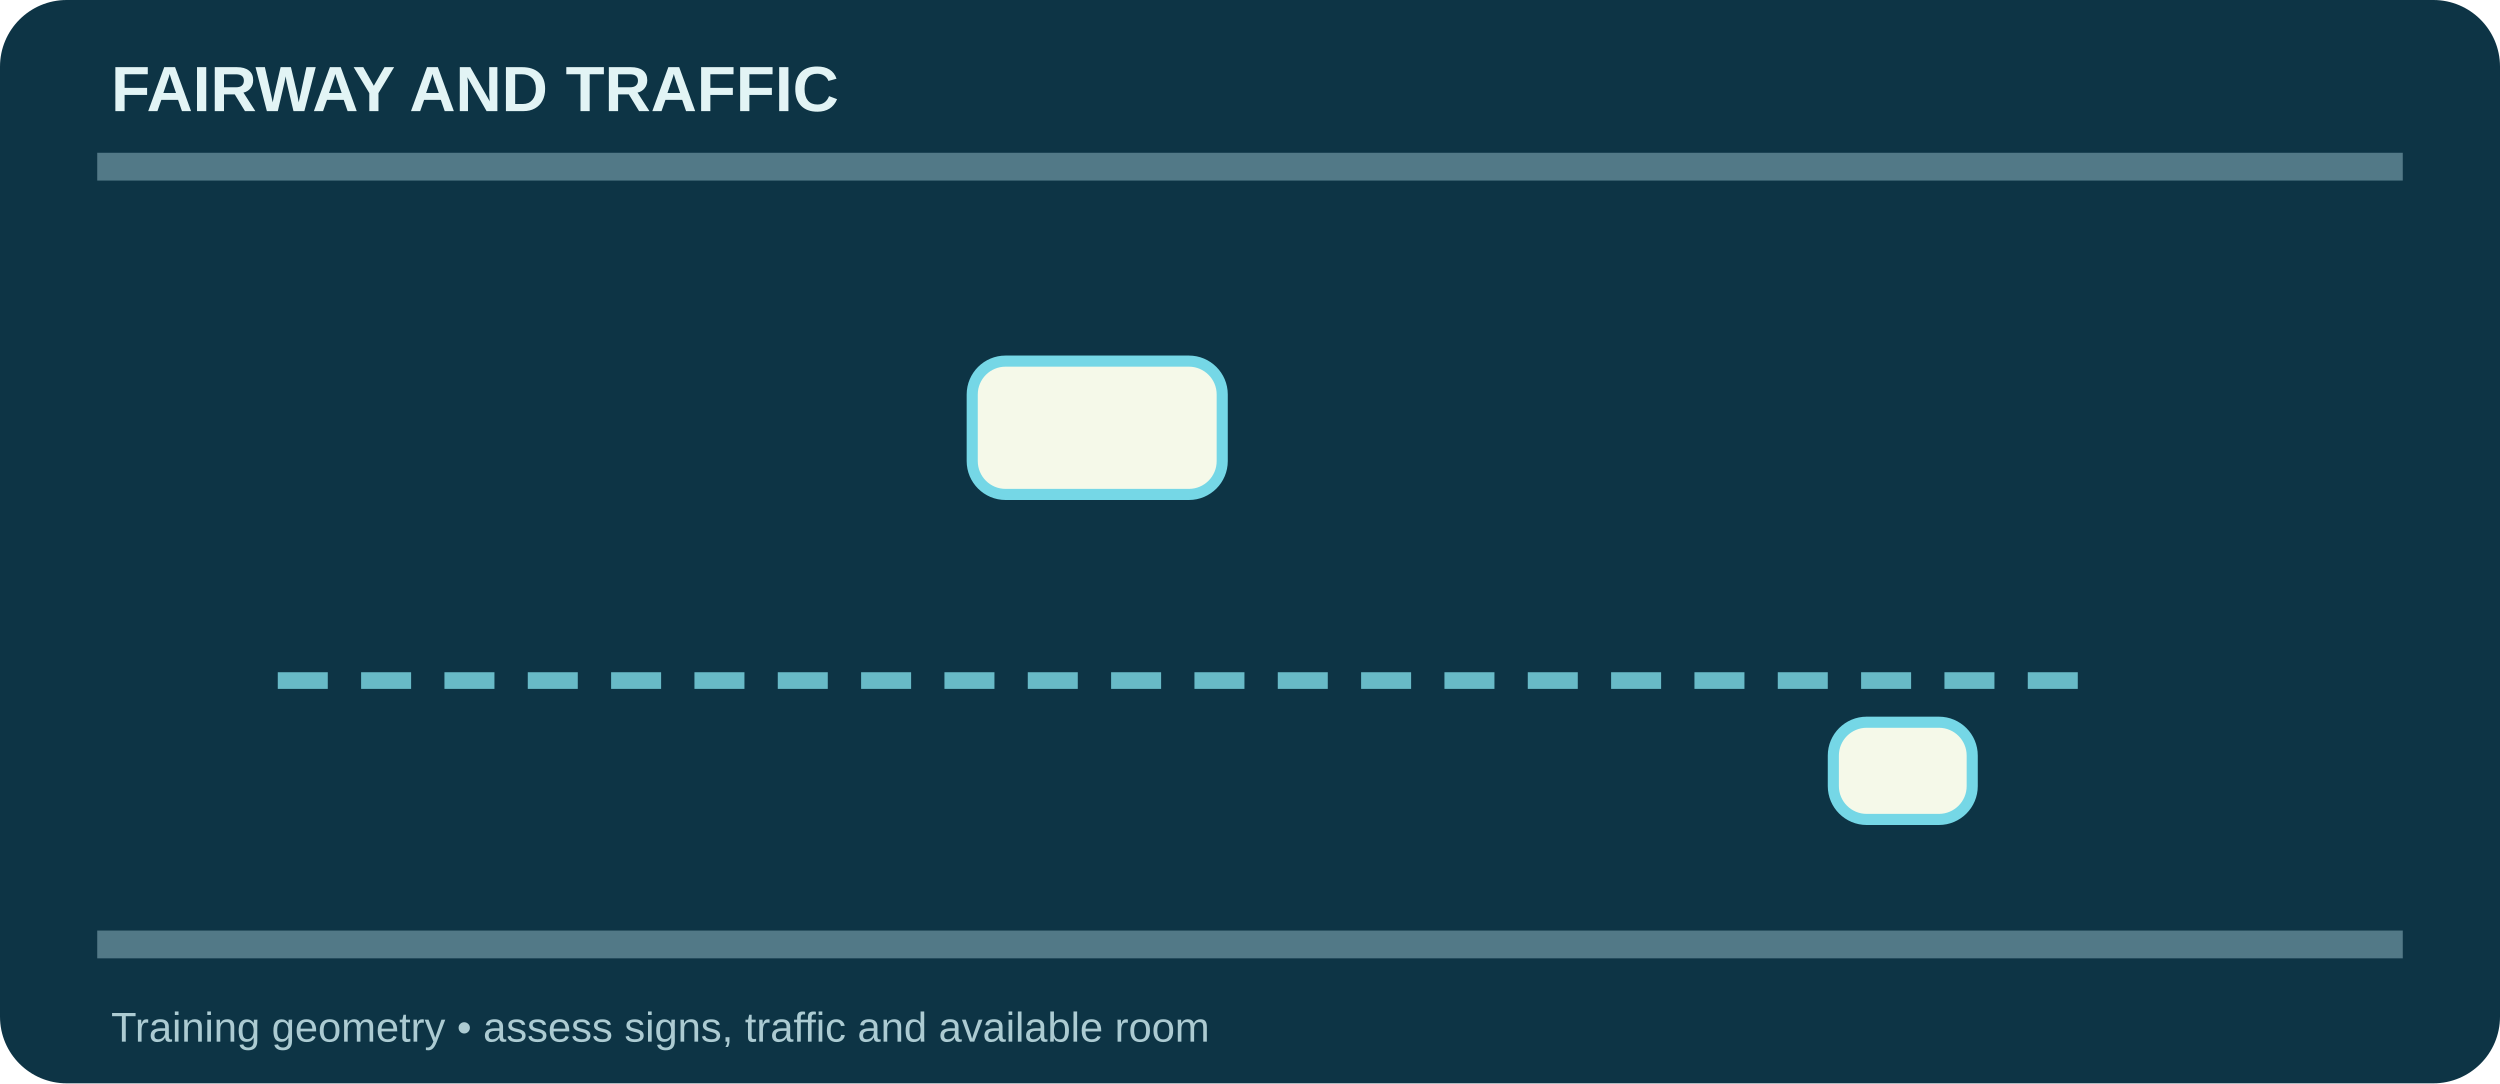
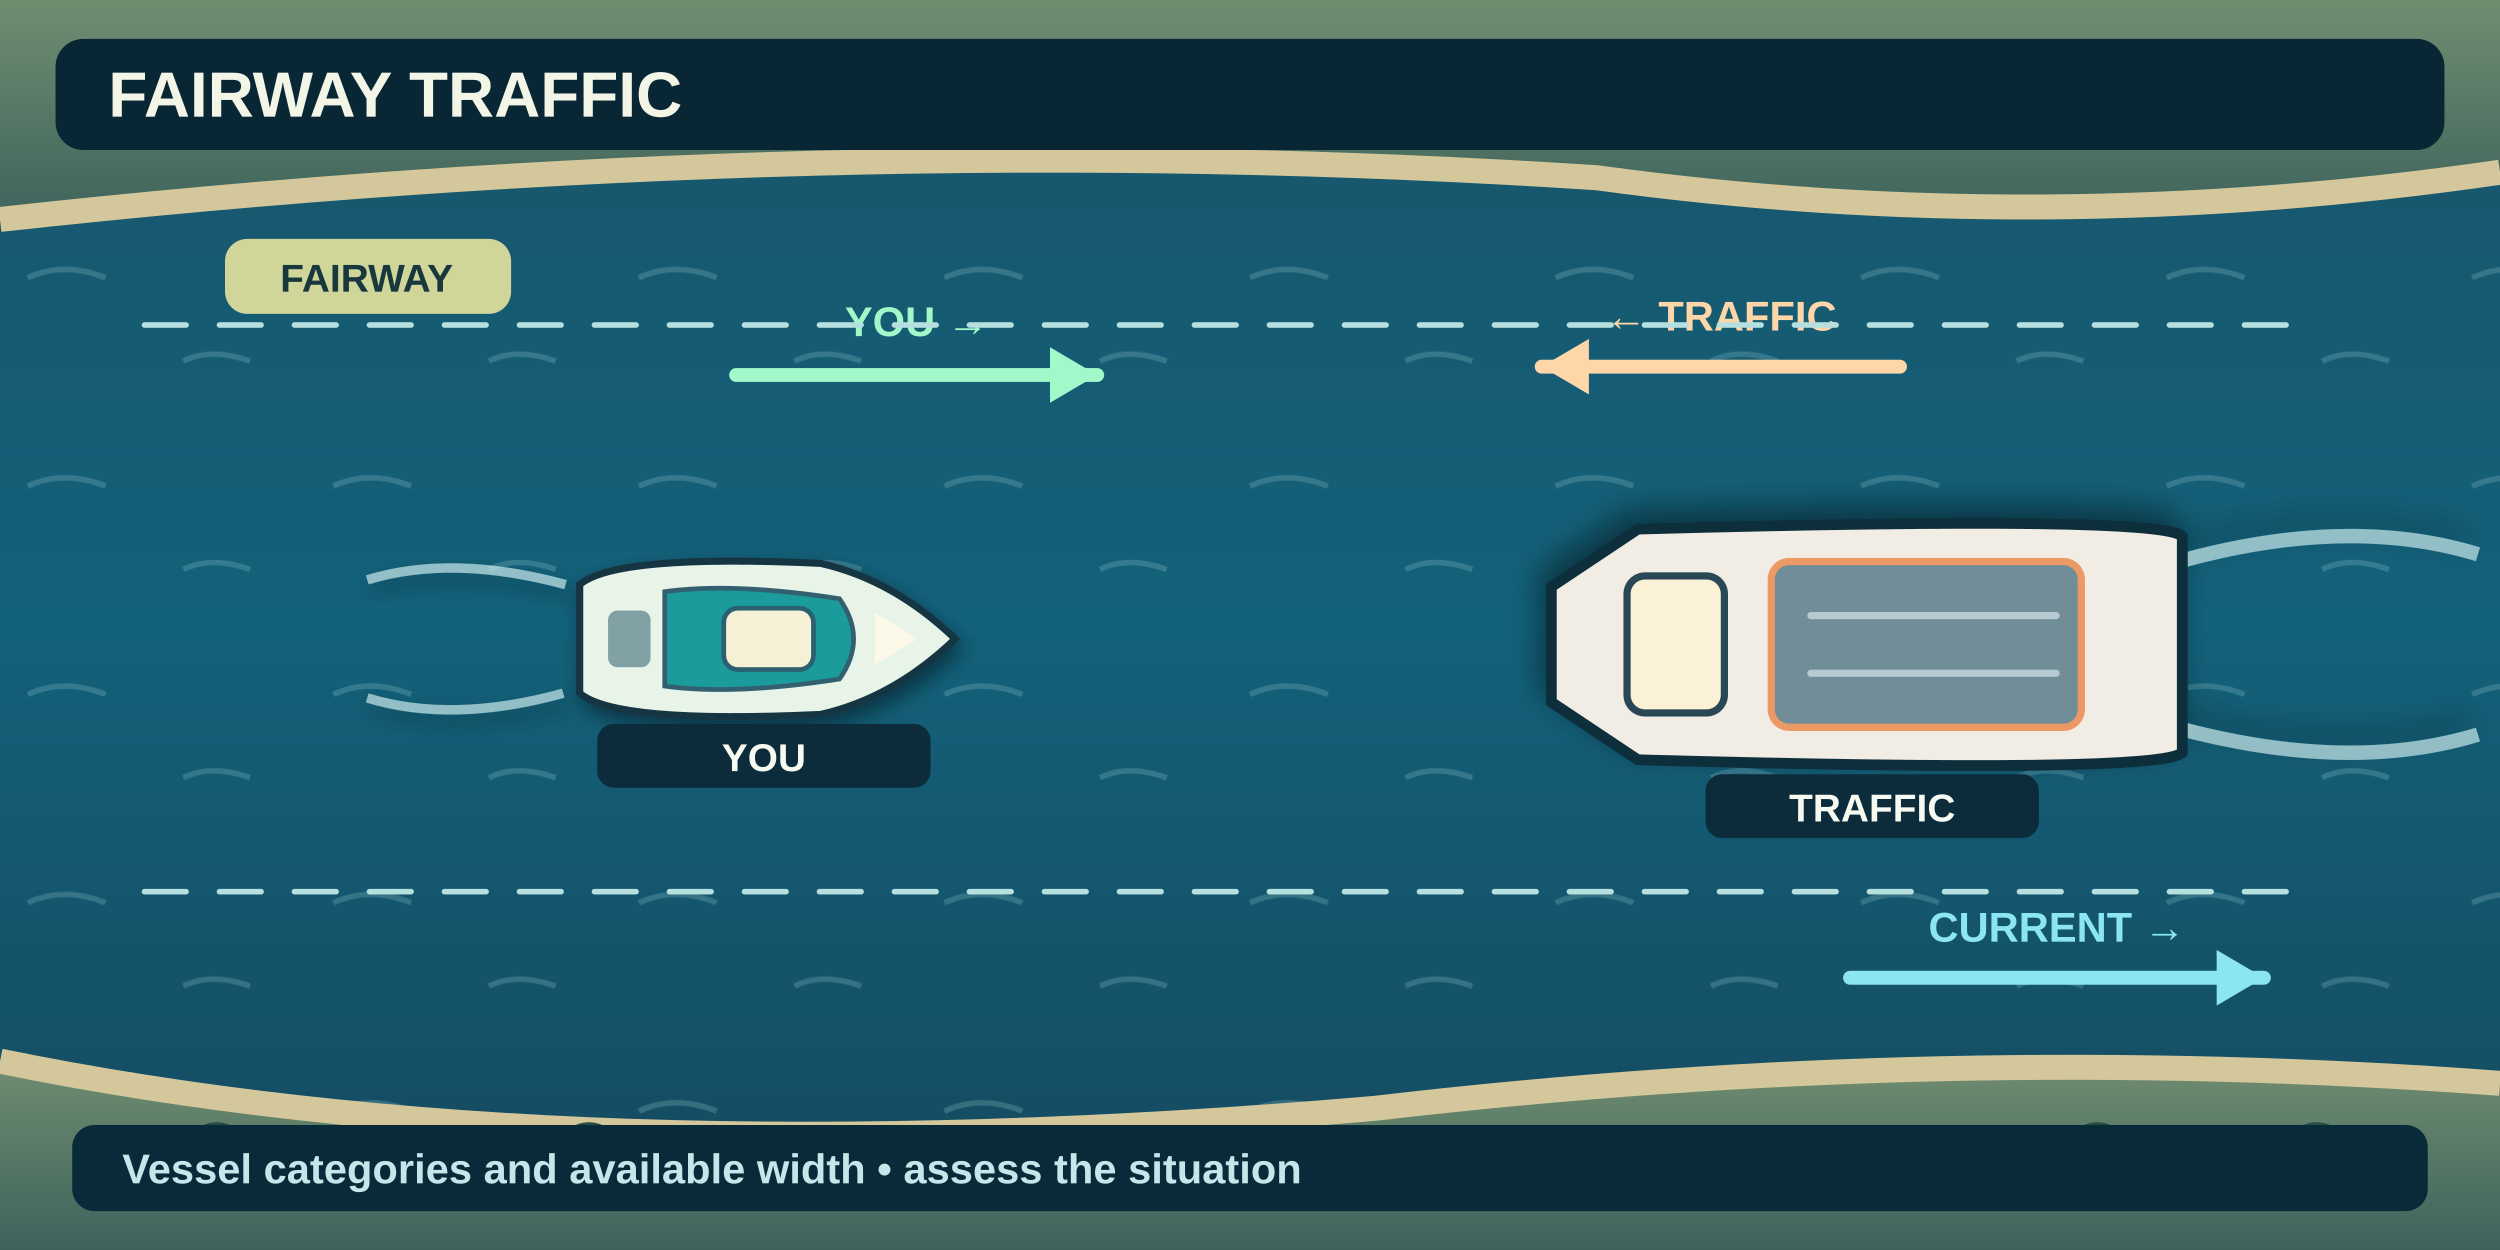
- <svg xmlns="http://www.w3.org/2000/svg" viewBox="0 0 900 390" role="img" aria-label="A marked fairway with two vessels at different positions">
-   <rect width="900" height="390" rx="24" fill="#0d3445" />
-   <path d="M35 60H865M35 340H865" stroke="#527987" stroke-width="10" />
-   <text x="40" y="40" font-family="Arial,sans-serif" font-size="23" font-weight="bold" fill="#e2f4f5">FAIRWAY AND TRAFFIC</text>
-   <line x1="100" y1="245" x2="760" y2="245" stroke="#68bac7" stroke-width="6" stroke-dasharray="18 12" />
-   <rect x="350" y="130" width="90" height="48" rx="12" fill="#f5f9e9" stroke="#75d7e6" stroke-width="4" />
-   <rect x="660" y="260" width="50" height="35" rx="12" fill="#f5f9e9" stroke="#75d7e6" stroke-width="4" />
-   <text x="40" y="375" font-family="Arial,sans-serif" font-size="15" fill="#accbd2">Training geometry • assess signs, traffic and available room</text>
+ <svg xmlns="http://www.w3.org/2000/svg" viewBox="0 0 900 450" role="img" aria-label="FAIRWAY TRAFFIC with vessel shapes and directions of travel">
+   <defs>
+     <linearGradient id="water" x2="0" y2="1">
+       <stop stop-color="#19546a" />
+       <stop offset=".5" stop-color="#12617a" />
+       <stop offset="1" stop-color="#16485d" />
+     </linearGradient>
+     <linearGradient id="land" x2="0" y2="1">
+       <stop stop-color="#718d70" />
+       <stop offset="1" stop-color="#3d635c" />
+     </linearGradient>
+     <filter id="boatShadow" x="-50%" y="-50%" width="200%" height="200%">
+       <feDropShadow dx="2" dy="4" stdDeviation="4" flood-opacity=".42" />
+     </filter>
+     <pattern id="ripples" width="110" height="75" patternUnits="userSpaceOnUse">
+       <path d="M10 25q13 -6 28 0 M66 55q10 -5 24 0" stroke="#afdce0" stroke-opacity=".22" stroke-width="2" fill="none" />
+     </pattern>
+   </defs>
+   <rect x="0" y="0" width="900" height="450" rx="22" fill="url(#water)" stroke="none" stroke-width="1" />
+   <rect x="0" y="0" width="900" height="450" rx="22" fill="url(#ripples)" stroke="none" stroke-width="1" />
+   <path d="M0 0H900V62Q735 86 575 63Q300 47 0 80Z" fill="url(#land)" stroke="none" stroke-width="1" />
+   <path d="M0 450H900V390Q700 375 495 399Q205 424 0 382Z" fill="url(#land)" stroke="none" stroke-width="1" />
+   <path d="M0 79Q300 46 575 64Q735 86 900 62" fill="none" stroke="#d3c79b" stroke-width="9" />
+   <path d="M0 382Q205 424 495 399Q700 375 900 390" fill="none" stroke="#d3c79b" stroke-width="9" />
+   <circle cx="56" cy="29" r="11" fill="#274c44" />
+   <circle cx="78" cy="416" r="12" fill="#274c44" />
+   <circle cx="190" cy="29" r="11" fill="#274c44" />
+   <circle cx="212" cy="416" r="12" fill="#274c44" />
+   <circle cx="733" cy="29" r="11" fill="#274c44" />
+   <circle cx="755" cy="416" r="12" fill="#274c44" />
+   <circle cx="812" cy="29" r="11" fill="#274c44" />
+   <circle cx="834" cy="416" r="12" fill="#274c44" />
+   <rect x="20" y="14" width="860" height="40" rx="10" fill="#082633" stroke="none" stroke-width="1" />
+   <text x="39" y="42" fill="#f3f6e7" font-size="23" font-weight="700" text-anchor="start" font-family="Arial,Helvetica,sans-serif">FAIRWAY TRAFFIC</text>
+   <rect x="26" y="405" width="848" height="31" rx="8" fill="#082a39" stroke="none" stroke-width="1" />
+   <text x="44" y="426" fill="#c7e6ea" font-size="15" font-weight="600" text-anchor="start" font-family="Arial,Helvetica,sans-serif">Vessel categories and available width • assess the situation</text>
+   <path d="M666 352 L815 352" fill="none" stroke="#8ce5f2" stroke-width="5" stroke-linecap="round" />
+   <path d="M815 352 l-17 -10 v20 Z" fill="#8ce5f2" transform="rotate(0.0 815 352)" />
+   <text x="740.5" y="339" fill="#8ce5f2" font-size="15" font-weight="700" text-anchor="middle" font-family="Arial,Helvetica,sans-serif">CURRENT →</text>
+   <g transform="translate(275 230) rotate(0) scale(0.85)" filter="url(#boatShadow)">
+     <path d="M-84 -23 Q-132 -36 -168 -25 M-85 23 Q-132 36 -168 25" fill="none" stroke="#d9f6f5" stroke-width="4" opacity=".63" />
+     <path d="M-78 -23 Q-63 -36 24 -32 Q55 -25 81 0 Q55 25 24 32 Q-63 36 -78 23 Z" fill="#e8f4e8" stroke="#153543" stroke-width="3" />
+     <path d="M-42 -20 Q-13 -24 32 -17 Q44 0 32 17 Q-13 24 -42 20 Z" fill="#1a9b9c" stroke="#326170" stroke-width="2" />
+     <rect x="-17" y="-13" width="38" height="26" rx="6" fill="#f6f0d4" stroke="#2a6171" stroke-width="2" />
+     <rect x="-66" y="-12" width="18" height="24" rx="4" fill="#81a1a5" stroke="none" stroke-width="1" />
+     <path d="M47 -11 L65 0 L47 11 Z" fill="#fcf9e9" stroke="none" stroke-width="1" />
+   </g>
+   <rect x="215" y="260.6" width="120" height="23" rx="6" fill="#0c2c3b" stroke="none" stroke-width="1" />
+   <text x="275" y="277.6" fill="#f6faf1" font-size="14" font-weight="700" text-anchor="middle" font-family="Arial,Helvetica,sans-serif">YOU</text>
+   <g transform="translate(674 232) rotate(180) scale(1.298)" filter="url(#boatShadow)">
+     <path d="M-84 -23 Q-132 -36 -168 -25 M-85 23 Q-132 36 -168 25" fill="none" stroke="#d9f6f5" stroke-width="4" opacity=".63" />
+     <path d="M-86 -30 Q-80 -36 65 -32 L89 -16 L89 16 L65 32 Q-80 36 -86 30 Z" fill="#f1ece4" stroke="#112e3b" stroke-width="3" />
+     <rect x="-58" y="-23" width="86" height="46" rx="5" fill="#718d97" stroke="#ed9966" stroke-width="2" />
+     <rect x="41" y="-19" width="27" height="38" rx="5" fill="#fbf1d7" stroke="#294657" stroke-width="2" />
+     <path d="M-51 -8 L17 -8" fill="none" stroke="#b6cbd1" stroke-width="2" stroke-linecap="round" />
+     <path d="M-51 8 L17 8" fill="none" stroke="#b6cbd1" stroke-width="2" stroke-linecap="round" />
+   </g>
+   <rect x="614" y="278.728" width="120" height="23" rx="6" fill="#0c2c3b" stroke="none" stroke-width="1" />
+   <text x="674" y="295.728" fill="#f6faf1" font-size="14" font-weight="700" text-anchor="middle" font-family="Arial,Helvetica,sans-serif">TRAFFIC</text>
+   <path d="M265 135 L395 135" fill="none" stroke="#a1f8c8" stroke-width="5" stroke-linecap="round" />
+   <path d="M395 135 l-17 -10 v20 Z" fill="#a1f8c8" transform="rotate(0.0 395 135)" />
+   <text x="330.0" y="121" fill="#a1f8c8" font-size="15" font-weight="700" text-anchor="middle" font-family="Arial,Helvetica,sans-serif">YOU →</text>
+   <path d="M684 132 L555 132" fill="none" stroke="#ffd6a8" stroke-width="5" stroke-linecap="round" />
+   <path d="M555 132 l-17 -10 v20 Z" fill="#ffd6a8" transform="rotate(180.0 555 132)" />
+   <text x="619.5" y="119" fill="#ffd6a8" font-size="15" font-weight="700" text-anchor="middle" font-family="Arial,Helvetica,sans-serif">← TRAFFIC</text>
+   <path d="M52 117 L825 117" fill="none" stroke="#b6dfdf" stroke-width="2" stroke-linecap="round" stroke-dasharray="15 12" />
+   <path d="M52 321 L825 321" fill="none" stroke="#b6dfdf" stroke-width="2" stroke-linecap="round" stroke-dasharray="15 12" />
+   <rect x="81" y="86" width="103" height="27" rx="8" fill="#d0d59a" stroke="none" stroke-width="1" />
+   <text x="132" y="105" fill="#18383d" font-size="14" font-weight="700" text-anchor="middle" font-family="Arial,Helvetica,sans-serif">FAIRWAY</text>
</svg>
